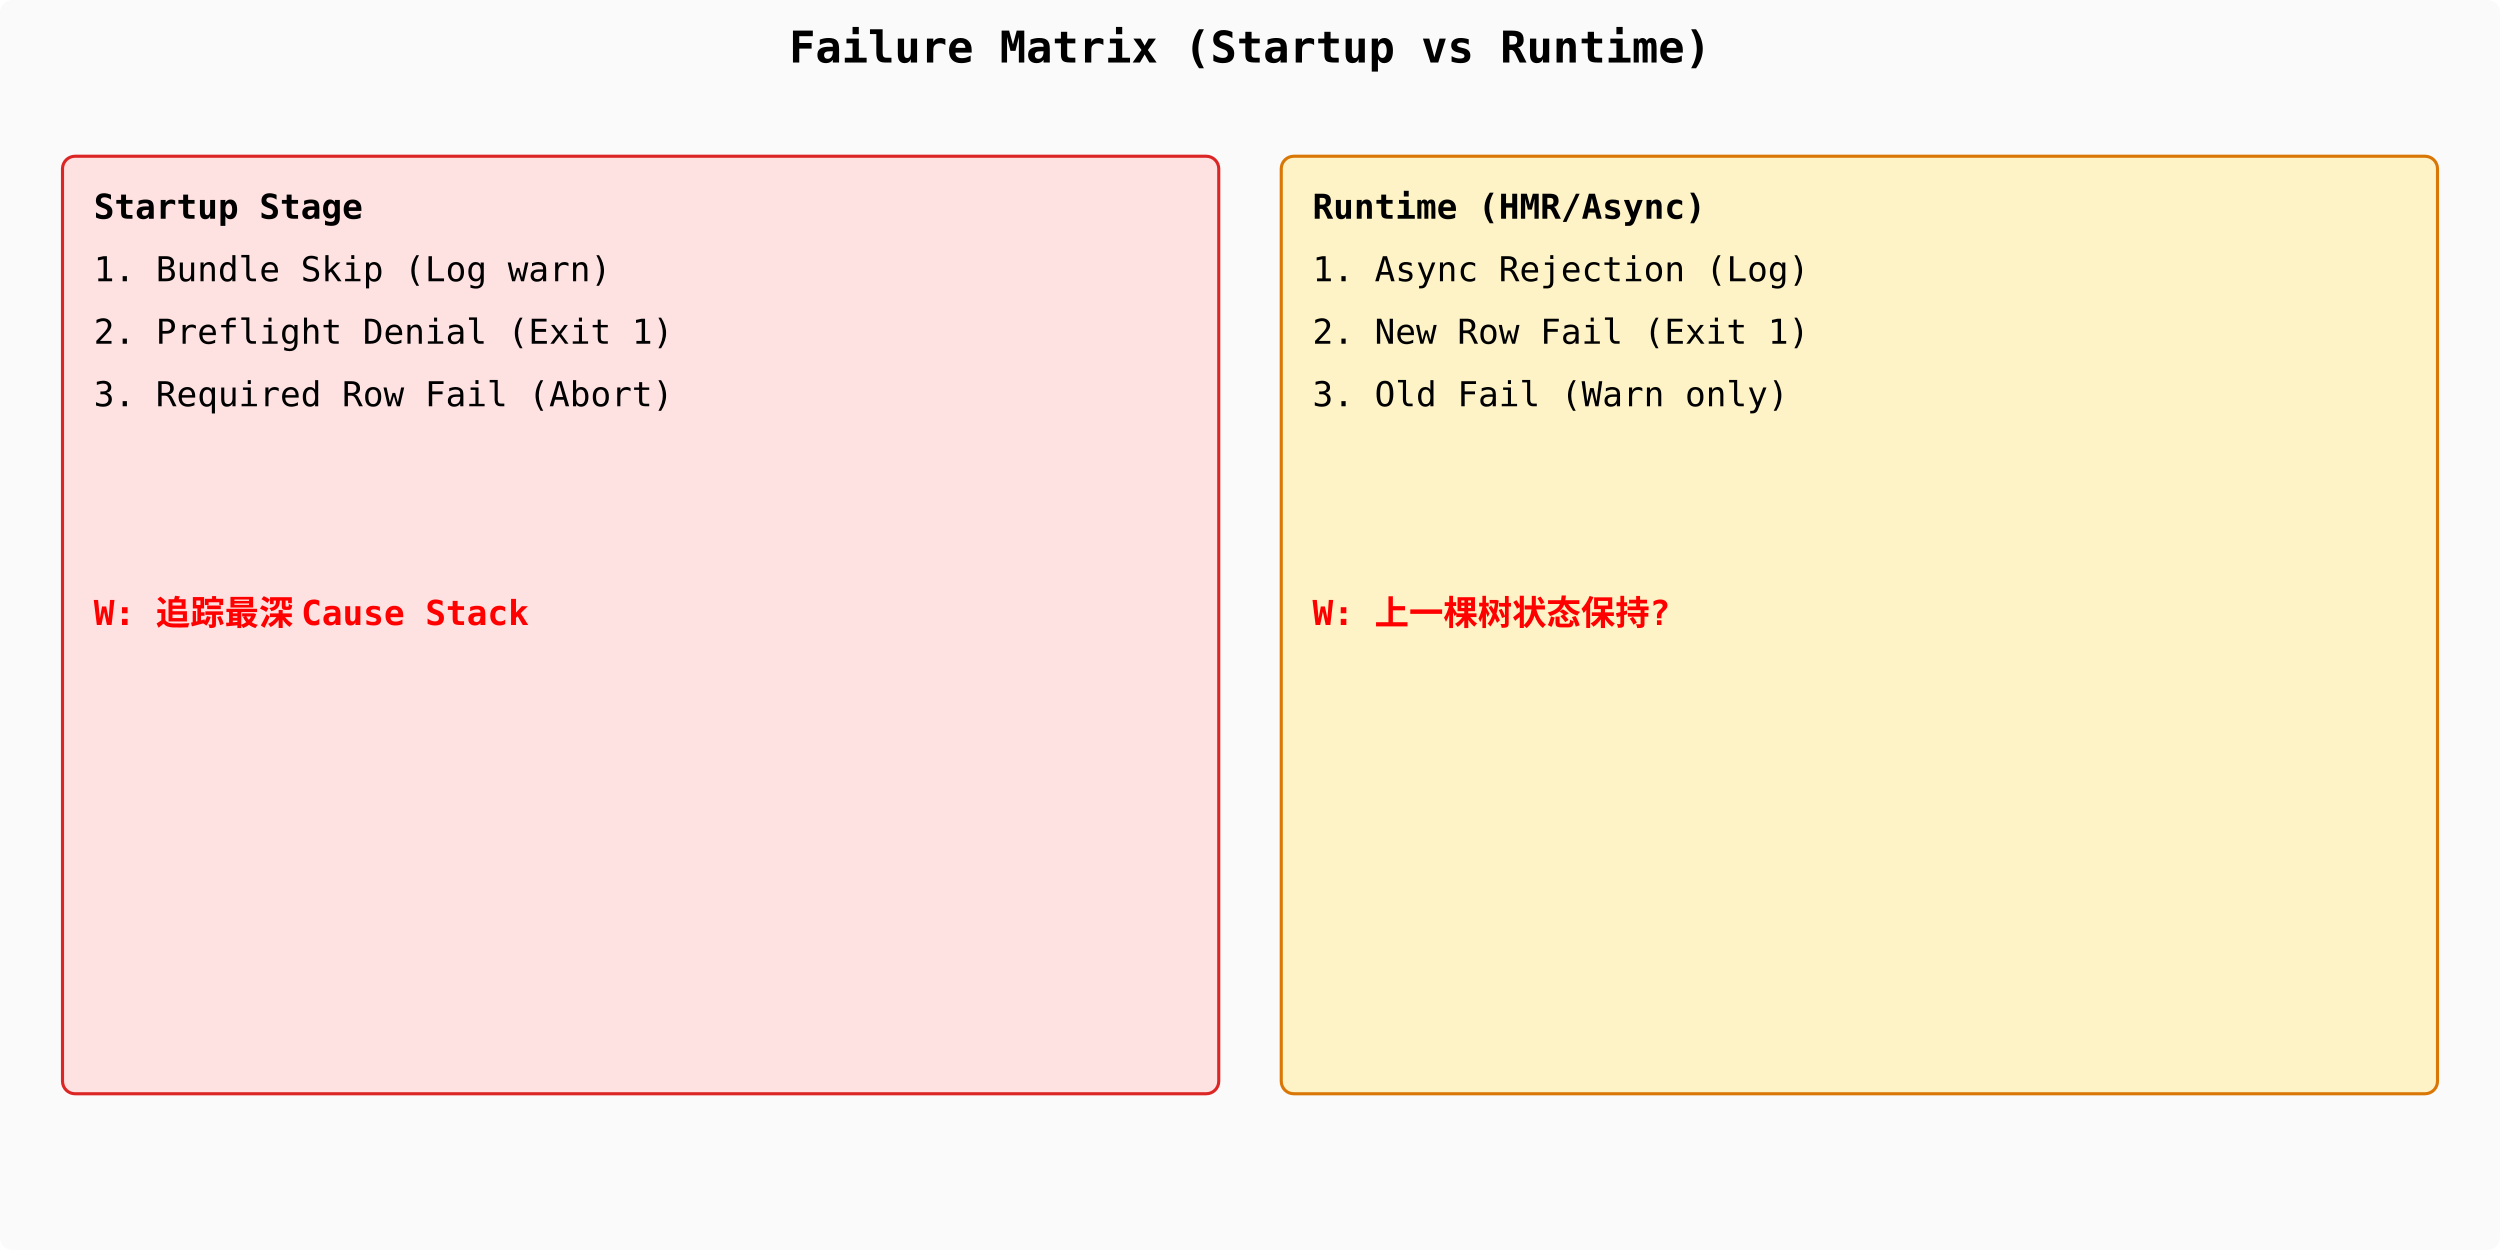
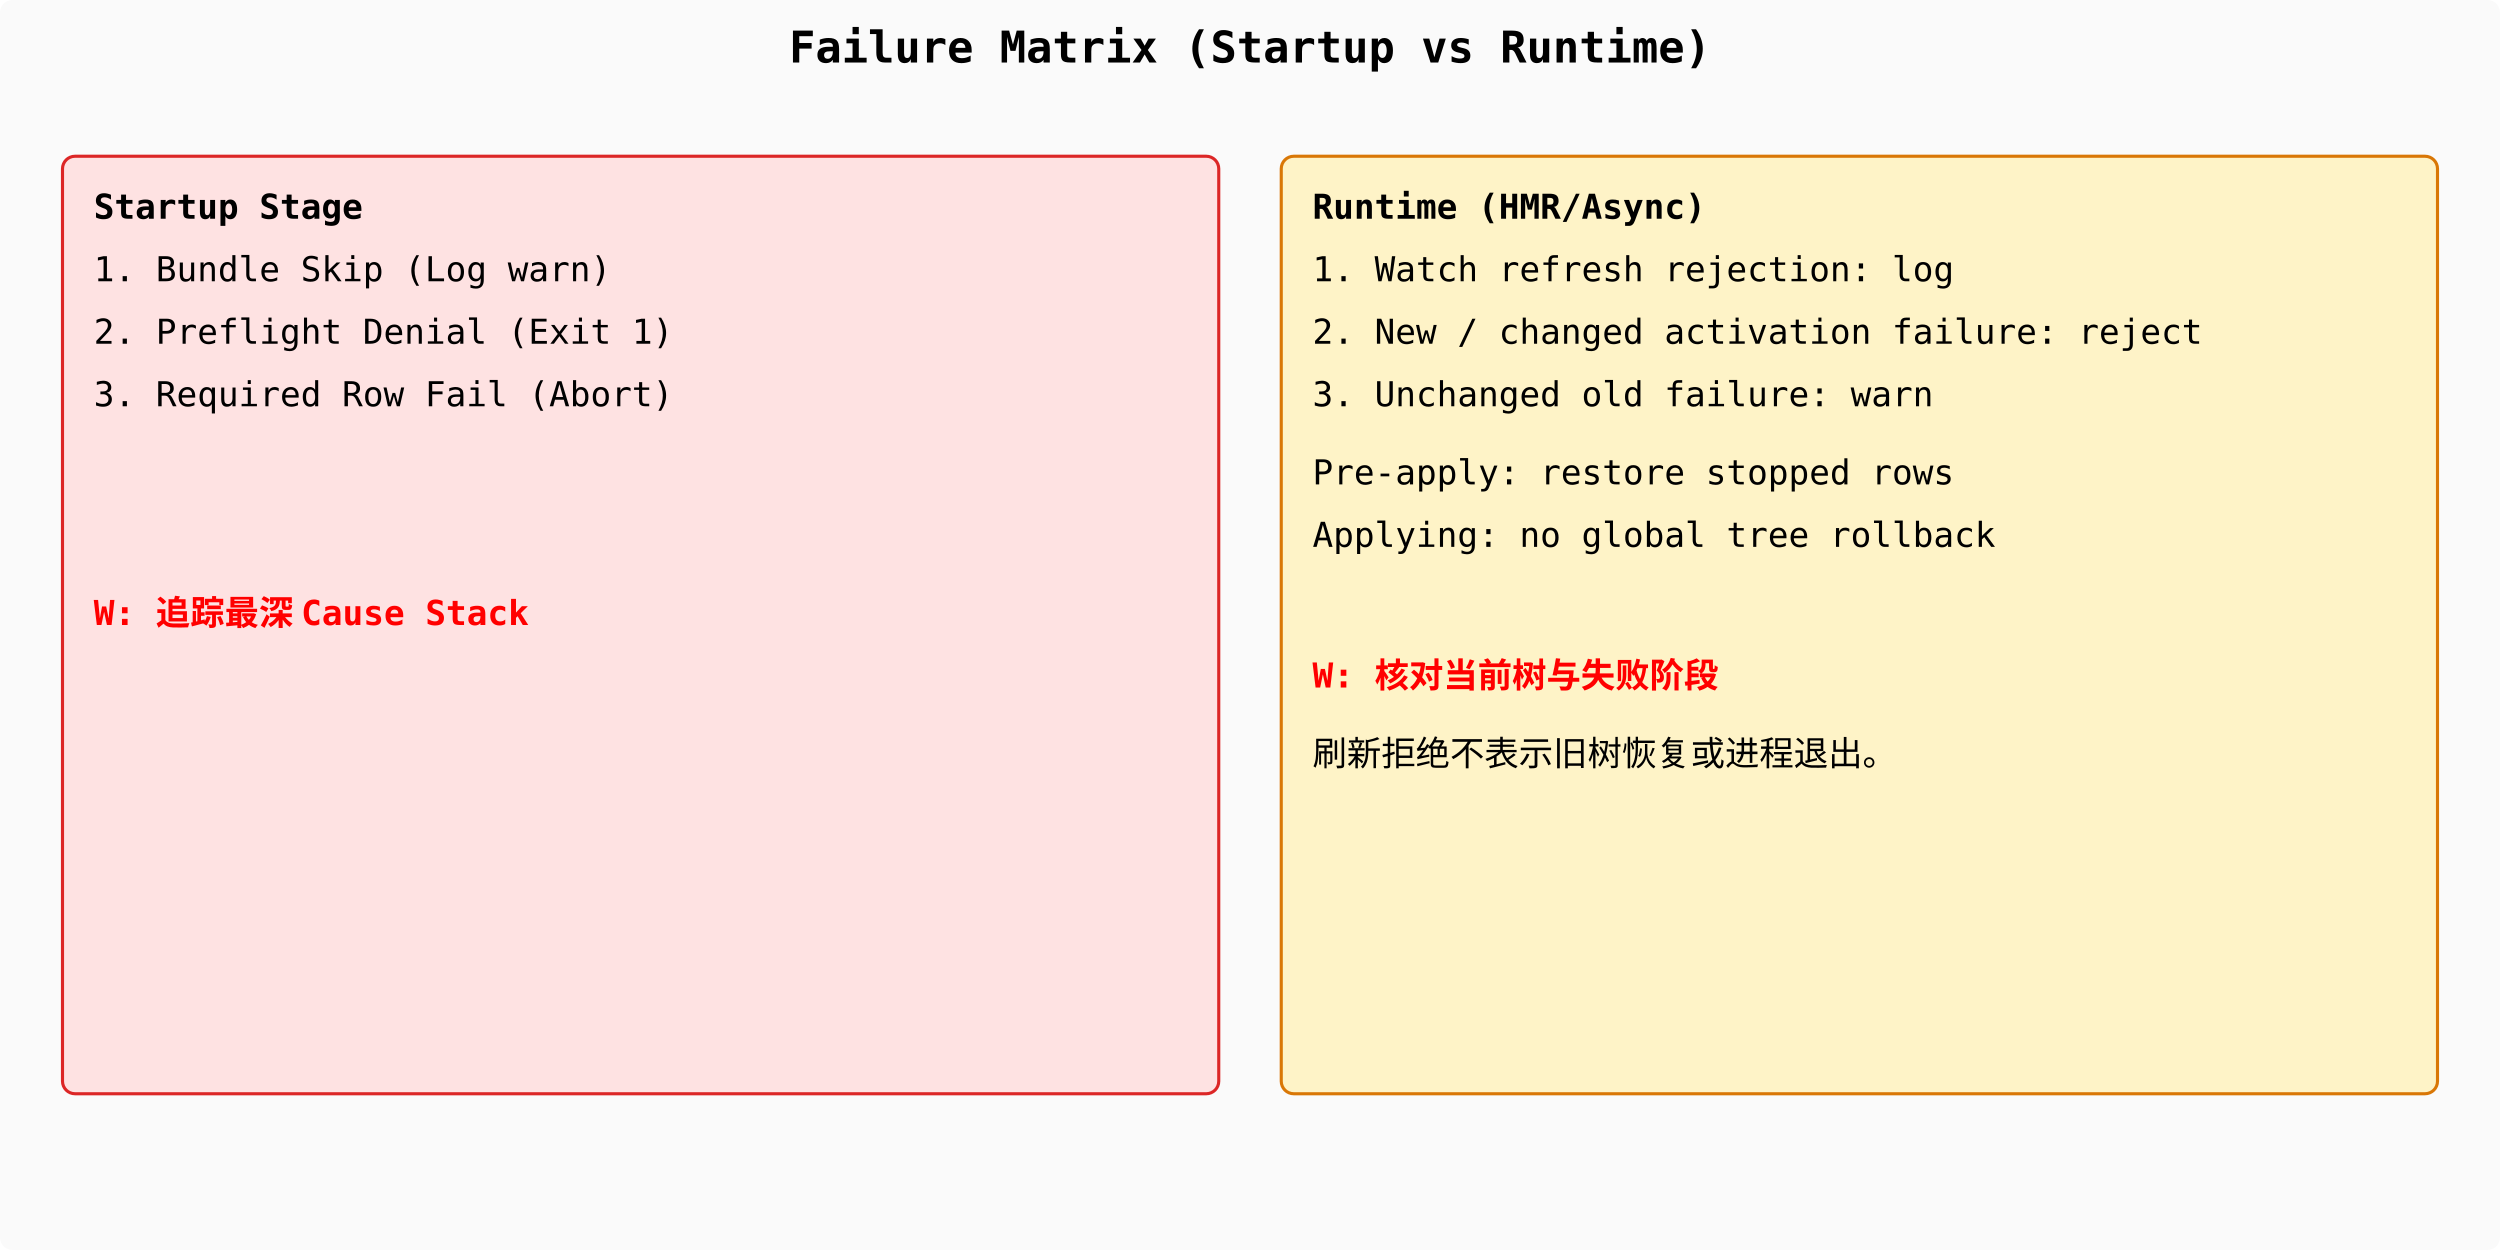
<svg xmlns="http://www.w3.org/2000/svg" viewBox="0 0 800 400" font-family="monospace" font-size="11">
  <rect width="800" height="400" fill="#fafafa" rx="4" />
  <text x="400" y="20" text-anchor="middle" font-weight="700" font-size="14">Failure Matrix (Startup vs Runtime)</text>
  <rect x="20" y="50" width="370" height="300" fill="#fee2e2" stroke="#dc2626" rx="4" />
  <text x="30" y="70" font-weight="700">Startup Stage</text>
  <text x="30" y="90">1. Bundle Skip (Log warn)</text>
  <text x="30" y="110">2. Preflight Denial (Exit 1)</text>
  <text x="30" y="130">3. Required Row Fail (Abort)</text>
  <text x="30" y="200" fill="red" font-weight="700">W: 追踪最深 Cause Stack</text>
  <rect x="410" y="50" width="370" height="300" fill="#fef3c7" stroke="#d97706" rx="4" />
  <text x="420" y="70" font-weight="700">Runtime (HMR/Async)</text>
-   <text x="420" y="90">1. Async Rejection (Log)</text>
-   <text x="420" y="110">2. New Row Fail (Exit 1)</text>
-   <text x="420" y="130">3. Old Fail (Warn only)</text>
-   <text x="420" y="200" fill="red" font-weight="700">W: 上一棵树状态保持?</text>
+   <text x="420" y="90">1. Watch refresh rejection: log</text>
+   <text x="420" y="110">2. New / changed activation failure: reject</text>
+   <text x="420" y="130">3. Unchanged old failure: warn</text>
+   <text x="420" y="155">Pre-apply: restore stopped rows</text>
+   <text x="420" y="175">Applying: no global tree rollback</text>
+   <text x="420" y="220" fill="red" font-weight="700">W: 核对当前树与失败阶段</text>
+   <text x="420" y="245">刷新拒绝不表示旧树恢复或进程退出。</text>
</svg>
